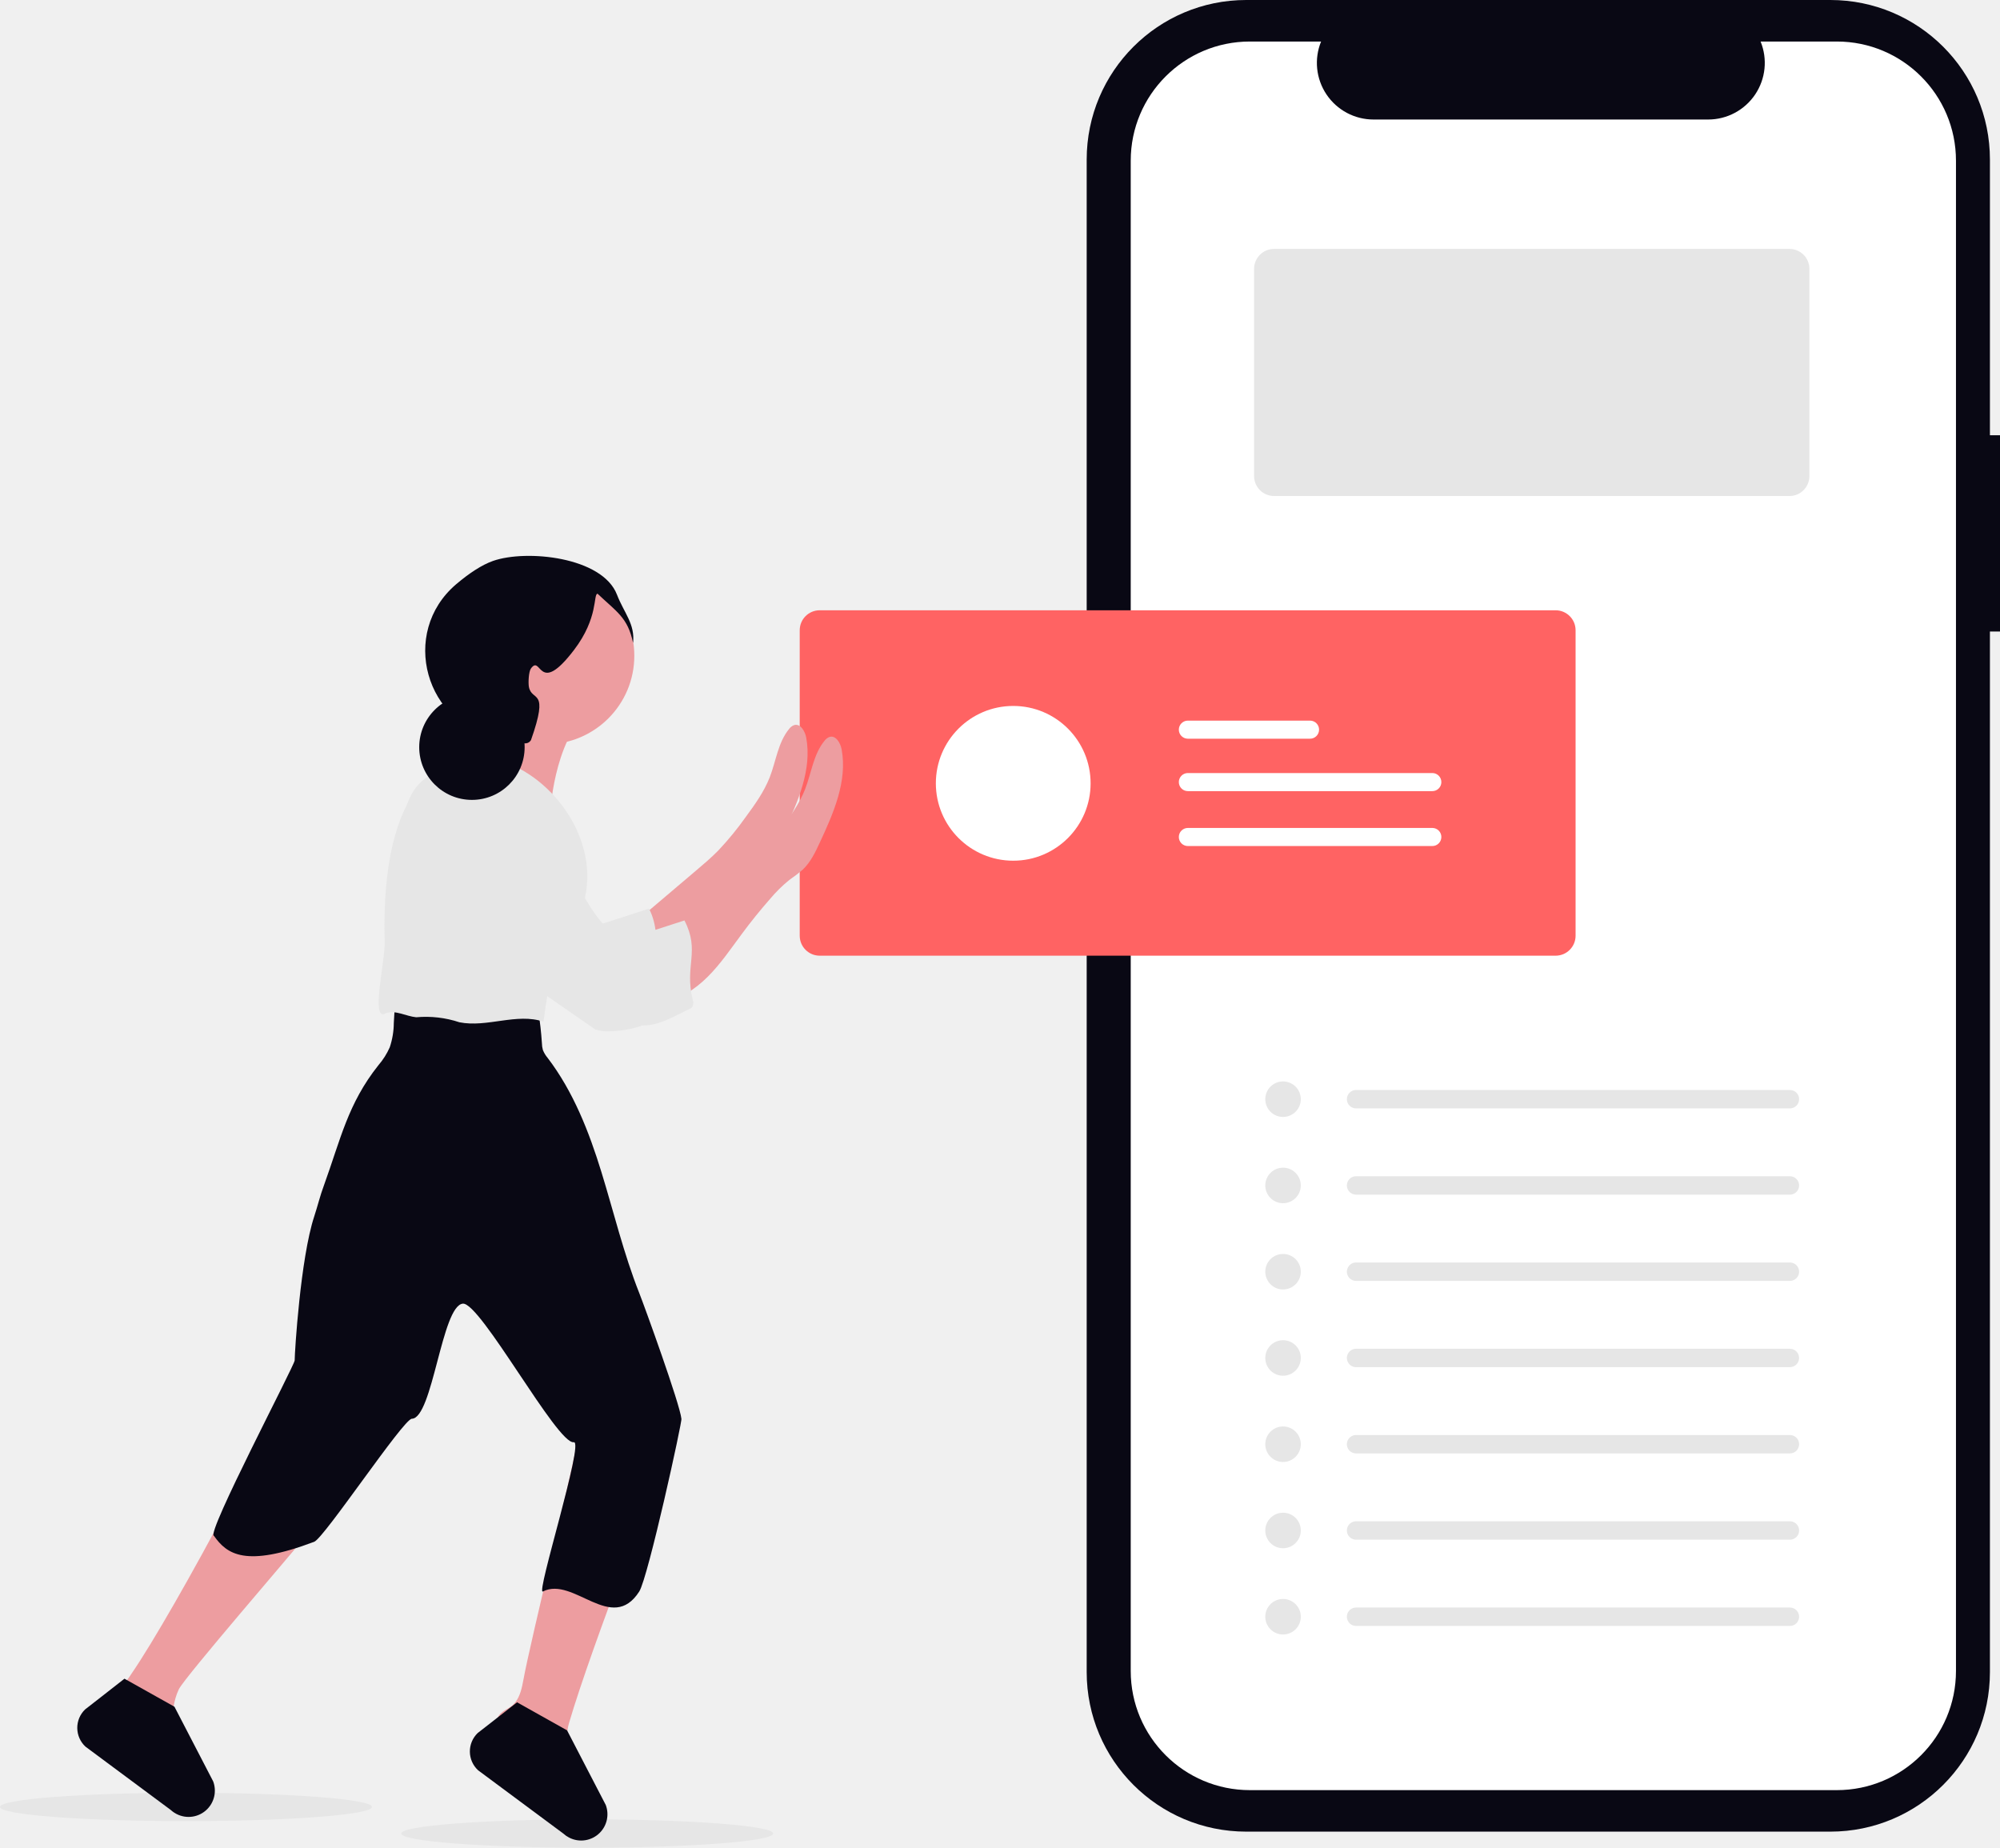
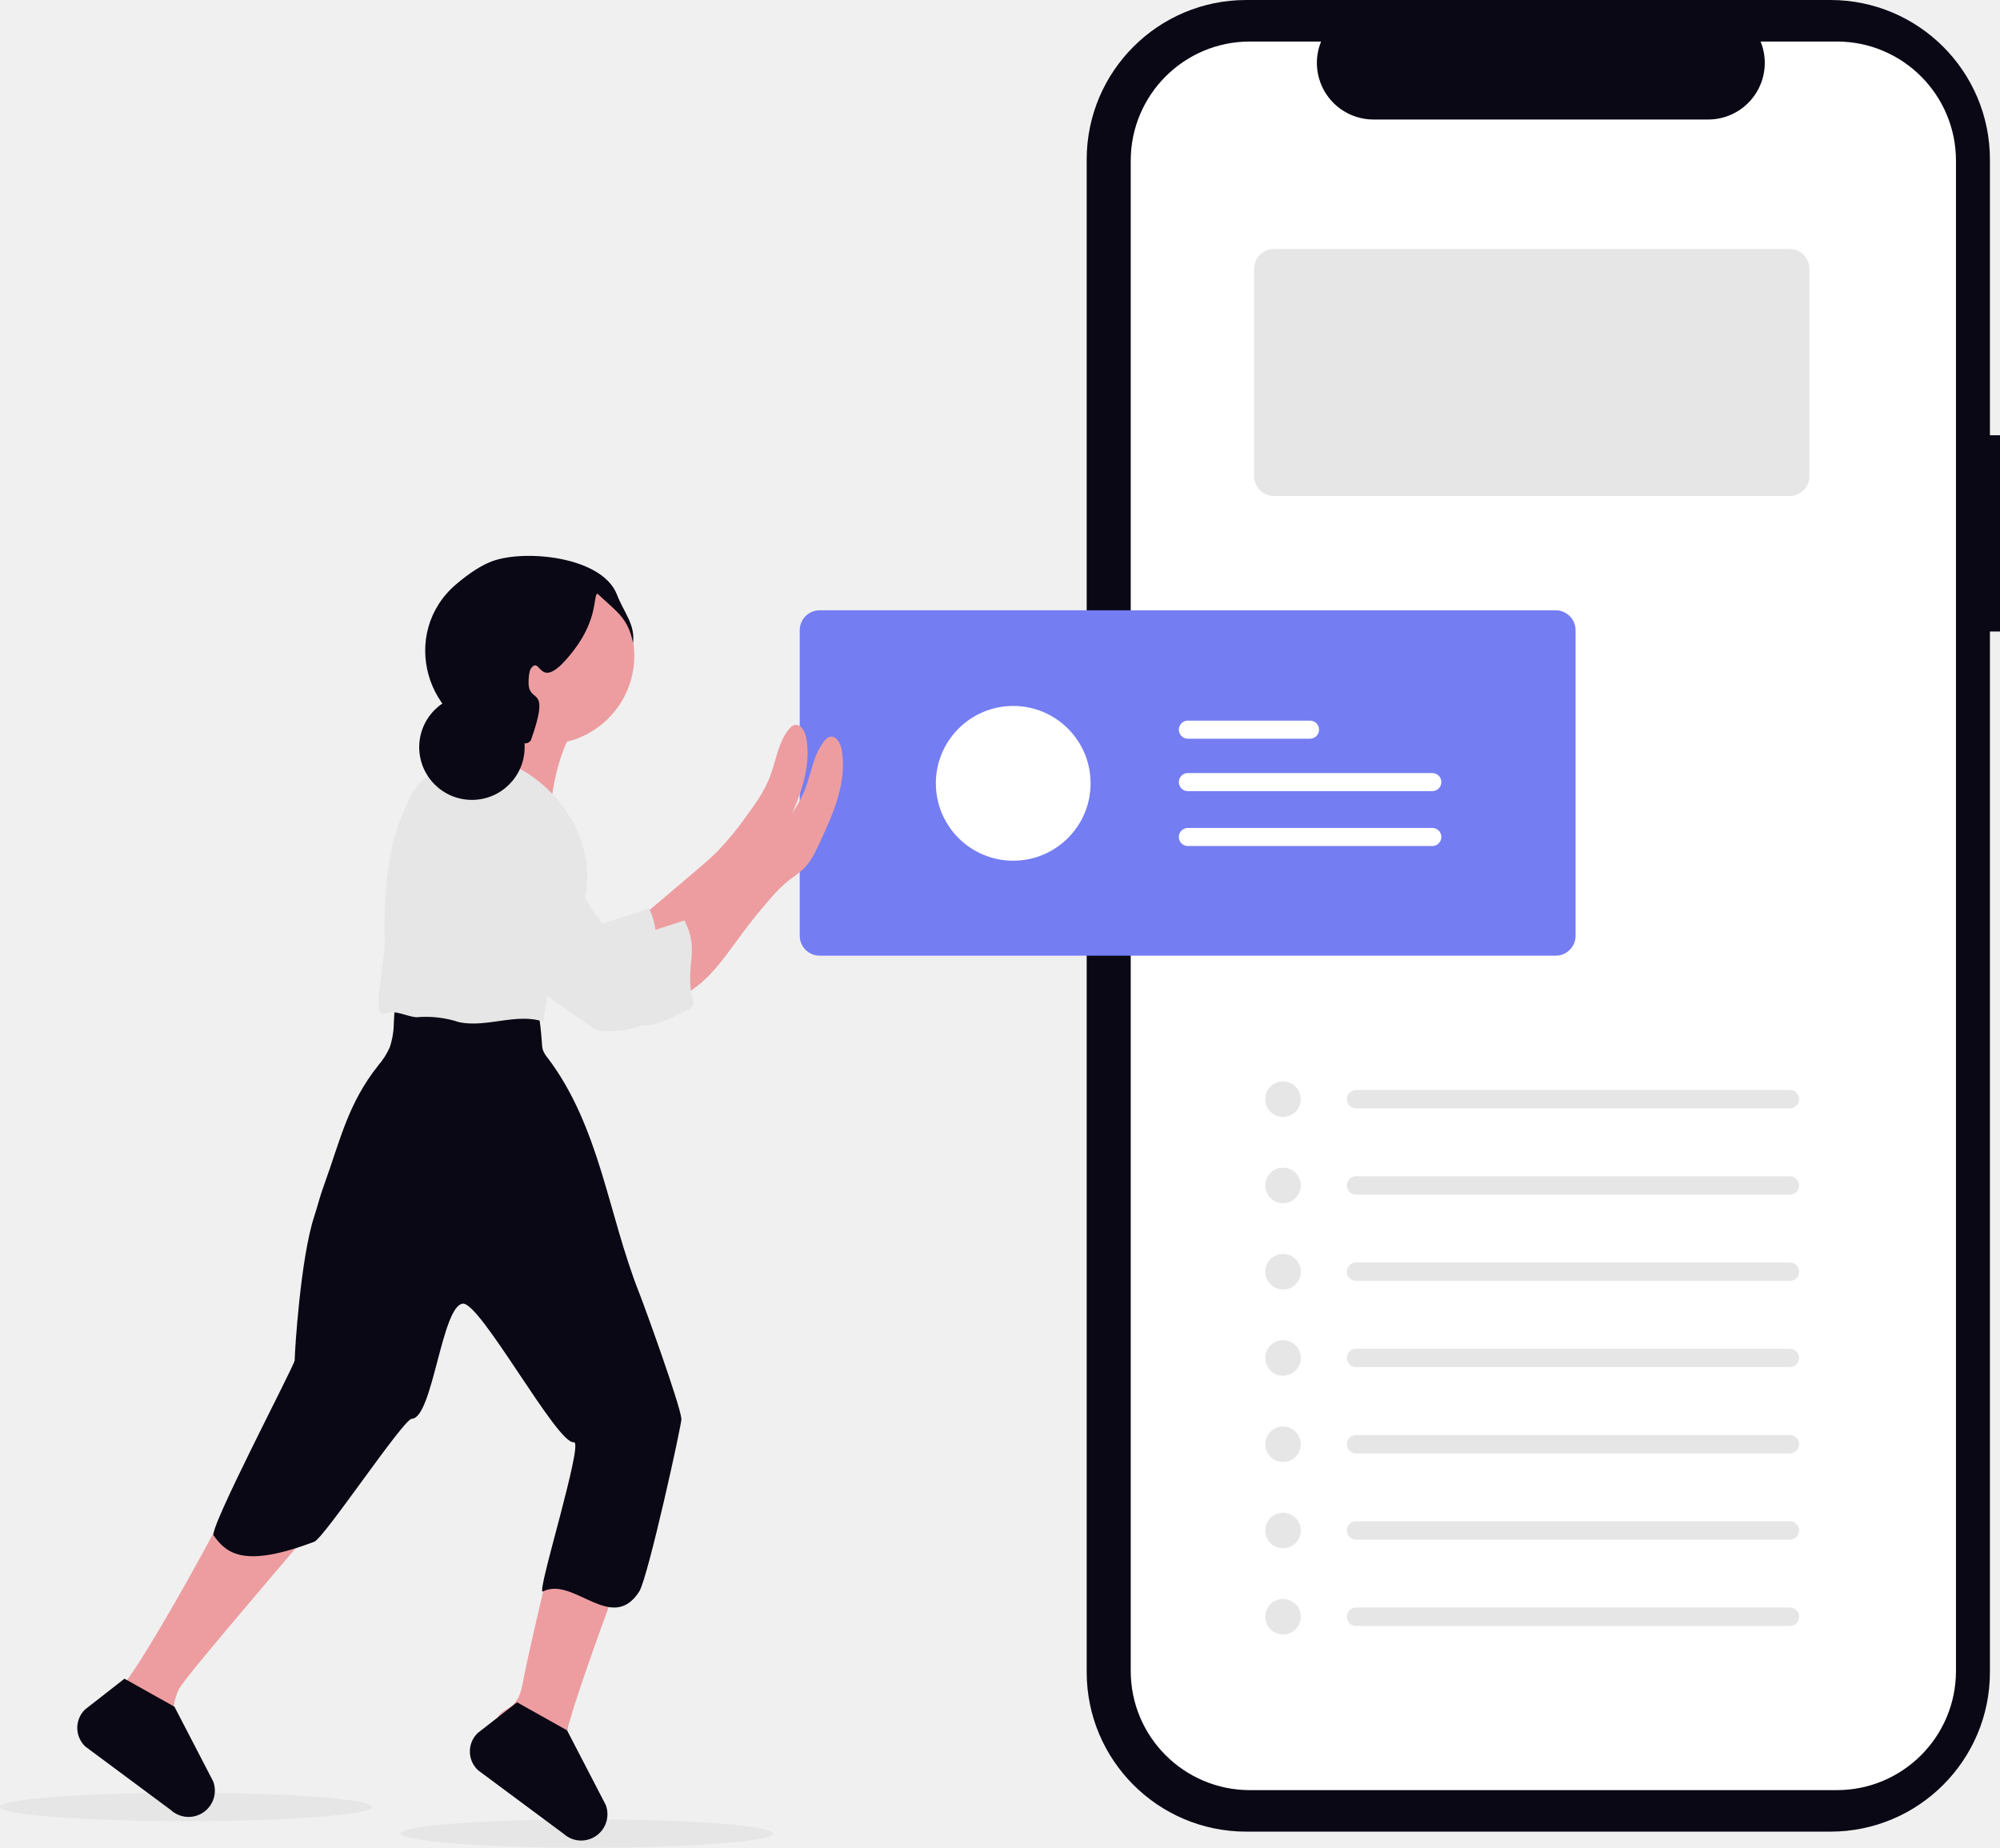
<svg xmlns="http://www.w3.org/2000/svg" width="800.69" height="739.722" viewBox="0 0 800.69 739.722" role="img" artist="Katerina Limpitsouni" source="https://undraw.co/">
  <g transform="translate(-551.019 -104.32)">
    <g transform="translate(986.069 104.32)">
      <g transform="translate(0 0)">
        <path d="M632,253.449h-4.032V143.073A63.883,63.883,0,0,0,564.084,79.19H330.243a63.883,63.883,0,0,0-63.883,63.883v605.52a63.883,63.883,0,0,0,63.883,63.883H564.084a63.883,63.883,0,0,0,63.883-63.883V332.006H632Z" transform="translate(-266.36 -79.19)" fill="#090814" />
        <path d="M566.531,95.686H536.013a22.665,22.665,0,0,1-20.99,31.226H381.049a22.665,22.665,0,0,1-20.991-31.226h-28.5a47.707,47.707,0,0,0-47.707,47.707V748.028a47.706,47.706,0,0,0,47.706,47.706h234.97a47.707,47.707,0,0,0,47.707-47.707V143.393a47.706,47.706,0,0,0-47.7-47.707Z" transform="translate(-266.22 -79.063)" fill="#fff" />
      </g>
      <rect width="222.322" height="98.928" rx="8" transform="translate(67.016 99.651)" fill="#e6e6e6" />
      <g transform="translate(71.5 432.945)">
        <ellipse cx="7.11" cy="7.11" rx="7.11" ry="7.11" transform="translate(0 0)" fill="#e6e6e6" />
        <path d="M695.762,456.411a3.682,3.682,0,1,0,0,7.363H869.319a3.682,3.682,0,1,0,.121-7.363H695.762Z" transform="translate(-659.353 -452.983)" fill="#e6e6e6" />
        <ellipse cx="7.11" cy="7.11" rx="7.11" ry="7.11" transform="translate(0 34.533)" fill="#e6e6e6" />
        <path d="M695.762,491.63a3.682,3.682,0,1,0,0,7.363H869.319a3.682,3.682,0,1,0,.121-7.363H695.762Z" transform="translate(-659.353 -453.669)" fill="#e6e6e6" />
        <ellipse cx="7.11" cy="7.11" rx="7.11" ry="7.11" transform="translate(0 69.066)" fill="#e6e6e6" />
        <path d="M695.762,526.849a3.682,3.682,0,1,0,0,7.363H869.319a3.682,3.682,0,1,0,.121-7.363H695.762Z" transform="translate(-659.353 -454.355)" fill="#e6e6e6" />
        <ellipse cx="7.11" cy="7.11" rx="7.11" ry="7.11" transform="translate(0 103.599)" fill="#e6e6e6" />
        <path d="M695.762,562.068a3.682,3.682,0,1,0,0,7.363H869.319a3.682,3.682,0,0,0,.121-7.363H695.762Z" transform="translate(-659.353 -455.041)" fill="#e6e6e6" />
        <ellipse cx="7.11" cy="7.11" rx="7.11" ry="7.11" transform="translate(0 138.132)" fill="#e6e6e6" />
        <path d="M695.762,597.287a3.682,3.682,0,1,0,0,7.363H869.319a3.682,3.682,0,1,0,.121-7.363H695.762Z" transform="translate(-659.353 -455.727)" fill="#e6e6e6" />
        <ellipse cx="7.11" cy="7.11" rx="7.11" ry="7.11" transform="translate(0 172.664)" fill="#e6e6e6" />
        <path d="M695.762,632.506a3.682,3.682,0,1,0,0,7.363H869.319a3.682,3.682,0,1,0,.121-7.363H695.762Z" transform="translate(-659.353 -456.413)" fill="#e6e6e6" />
        <ellipse cx="7.11" cy="7.11" rx="7.11" ry="7.11" transform="translate(0 207.197)" fill="#e6e6e6" />
        <path d="M695.762,667.725a3.682,3.682,0,1,0,0,7.363H869.319a3.682,3.682,0,1,0,.121-7.363H695.762Z" transform="translate(-659.353 -457.099)" fill="#e6e6e6" />
      </g>
    </g>
    <ellipse cx="74.462" cy="5.679" rx="74.462" ry="5.679" transform="translate(551.019 822.046)" fill="#e6e6e6" />
    <ellipse cx="74.462" cy="5.679" rx="74.462" ry="5.679" transform="translate(711.644 832.684)" fill="#e6e6e6" />
-     <rect width="310.613" height="138.286" rx="8" transform="translate(871.185 348.64)" fill="#ff6363" />
+     <rect width="310.613" height="138.286" rx="8" transform="translate(871.185 348.64)" fill="#747DF2" />
    <circle cx="30.977" cy="30.977" r="30.977" transform="translate(925.683 386.944)" fill="#fff" />
    <path d="M638.3,350.4a3.622,3.622,0,1,0,0,7.244H736.1a3.622,3.622,0,1,0,.119-7.244H638.3Z" transform="translate(388.28 63.403)" fill="#fff" />
    <path d="M638.3,330.67a3.622,3.622,0,1,0,0,7.244h48.842a3.622,3.622,0,1,0,.119-7.244H638.3Z" transform="translate(388.28 62.145)" fill="#fff" />
    <path d="M638.3,371.064a3.622,3.622,0,1,0,0,7.244H736.1a3.622,3.622,0,1,0,.119-7.244H638.3Z" transform="translate(388.28 64.72)" fill="#fff" />
    <g transform="translate(581.953 326.865)">
      <path d="M356.457,578c.4,9.879-5.909,18.636-11.817,26.506-2.694,3.687-27.735,28.669-35.3,39.588-1.832,2.647-46.8,54.549-49.1,59.359a22.813,22.813,0,0,0-1.335,3.533c-1.347,4.609-1.406,9.572-1.288,14.488v3.439c.236,7.5.579,15.044,2.363,22.311.26,1.064.555,2.139.709,3.214a10.335,10.335,0,0,1-1.347-1.052L234.9,731.252l-1.524-1.134c-1.56-4.514-3.037-9.076-4.7-13.531-.993-2.647.071-5.672,1.82-7.882a44.566,44.566,0,0,1,6.24-5.7,36.652,36.652,0,0,0,4.609-5.862C258.207,672.6,305.7,584.527,309.163,566.8a40.539,40.539,0,0,1,13.826-.177l24.379,3.238c2.635.355,5.519.839,7.232,2.86A8.907,8.907,0,0,1,356.457,578Z" transform="translate(-219.577 -249.711)" fill="#ed9da0" />
      <path d="M451.009,598.518a26.074,26.074,0,0,1-3.817,10.352c-2.505,3.817-31.281,77.829-40.226,108.389-1.643,5.613-.78,11.037-.957,12.916-.142,1.56-.272,3.12-.39,4.668-.165,1.926-.3,3.853-.437,5.767-.366,5.07-.685,10.4,1.454,15.008.839,1.82,2.1,3.392,2.659,5.211A10.312,10.312,0,0,1,407,759.223l-24.438-18.14a112.147,112.147,0,0,1-4.6-17.336c-.615-3.344-.91-7.185,1.182-9.749a4.609,4.609,0,0,1,.39-.449,10.748,10.748,0,0,1,2.269-1.631,18.9,18.9,0,0,0,2.174-1.395,8.191,8.191,0,0,0,1.394-1.394c2.009-2.482,2.73-5.968,3.333-9.241,2.363-13.4,22.382-95.626,22-97.659-.414-2-11.782-21.153-19.581-25.407A89.269,89.269,0,0,1,418.393,561.2a10.788,10.788,0,0,1,5.613-.957,9.3,9.3,0,0,1,2.907,1.182c5.353,3,9.454,7.729,13.377,12.456C446.14,580.993,451.99,589.36,451.009,598.518Z" transform="translate(-210.065 -250.089)" fill="#ed9da0" />
      <path d="M403.247,672.782c-2.985,1.527,16.718-60.438,12.351-59.761-6.557,1.016-37.382-56.146-44.407-55.476-8.447.806-12.058,45.861-20.412,46.082-3.384.089-35.094,47.749-39.093,49.258-27.564,10.39-34.913,5.023-40.147-2.4-3.214-.78,32.344-68.372,32.332-70.215,0-3.214,2.32-40.91,7.815-57.608,1.371-4.148,2.363-8.4,3.912-12.5,6.689-18.482,9.56-32.663,21.779-48.049a28.741,28.741,0,0,0,4.562-7.2,31.375,31.375,0,0,0,1.619-9.726l.674-11.569c18.116-.851,35.712-.508,53.438,3.321a3.628,3.628,0,0,1,3.734,3.519v.026q1.028,6.346,1.442,12.751a10.527,10.527,0,0,0,.4,2.789,11.57,11.57,0,0,0,1.914,3.155c10.257,13.448,16.544,29.543,21.508,45.662s8.91,32.687,15.15,48.451c2.151,5.436,16.309,44.513,16.876,50.339.525.39-13.341,63.628-16.876,69.155C430.841,689.948,415.483,666.531,403.247,672.782Z" transform="translate(-216.833 -258.182)" fill="#090814" />
      <path d="M454.507,390.795c3.12-2.635,6.24-5.282,9.1-8.189a124.731,124.731,0,0,0,11.156-13.637c3.616-4.928,7.209-9.974,9.454-15.67,2.541-6.523,3.321-13.944,7.74-19.357a4.431,4.431,0,0,1,2-1.56c2.517-.792,4.4,2.363,4.881,4.975,2.364,12.786-3.273,25.549-8.757,37.343-1.808,3.888-3.7,7.882-6.83,10.825a64.029,64.029,0,0,1-5.377,4.124,56.293,56.293,0,0,0-7.61,7.492q-5.909,6.712-11.238,13.909c-4.408,5.909-8.544,12.1-13.767,17.313s-11.758,9.454-19.073,10.482c2.092-.284,1.406-12.562,1.182-14.11-.319-2.245-1.855-4.892-1.9-7.09-.059-2.694,1.04-3.084,3.262-4.975Z" transform="translate(-207.009 -264.618)" fill="#ed9da0" />
      <path d="M371.286,314.588s-7.09,35.452-15.363,41.361,44.906,13,44.906,13,1.182-28.362,15.363-41.361S371.286,314.588,371.286,314.588Z" transform="translate(-211.497 -265.744)" fill="#ed9da0" />
      <path d="M419.687,453.109a15.835,15.835,0,0,0,5.424.709,42.542,42.542,0,0,0,17.915-4.172,3.3,3.3,0,0,0,1.347-.969,3.616,3.616,0,0,0,.059-2.9c-3.333-13.472,3.1-28.752-3.285-41.065-6.937,2.257-14.547,4.727-21.484,6.925a7.858,7.858,0,0,1-3.356.567,7.091,7.091,0,0,1-3.616-1.973c-7.516-6.5-12.255-15.552-16.544-24.5s-8.5-18.175-15.256-25.455-13.082-11.132-22.961-10.08a14.819,14.819,0,0,0-9.076,4.845c-5.578,6-6.689,15.138-4.727,23.1s6.464,15.02,11.144,21.744c6.1,8.768,12.656,17.407,21.129,23.918a159.263,159.263,0,0,0,14.252,9.206" transform="translate(-212.251 -263.485)" fill="#e6e6e6" />
      <circle cx="35.452" cy="35.452" r="35.452" transform="translate(152.107 4.528)" fill="#ed9da0" />
      <path d="M414.609,405.858c-10.658,12.567-12.91,28.623-15.091,44.469-10.707-3.628-22.571,2.458-33.656.236a42.606,42.606,0,0,0-17.3-2.008c-4.1-.391-8.166-2.967-12.077-1.655-6.5,4.119-.17-21.4-.557-28.811C332.52,293,433.979,353.852,414.609,405.858Z" transform="translate(-212.869 -263.846)" fill="#e6e6e6" />
      <path d="M467.838,395.238c3.12-2.635,6.24-5.282,9.1-8.189a124.733,124.733,0,0,0,11.156-13.637c3.616-4.928,7.209-9.974,9.454-15.67,2.541-6.523,3.321-13.944,7.74-19.357a4.432,4.432,0,0,1,2-1.56c2.517-.792,4.4,2.363,4.881,4.975,2.364,12.786-3.273,25.549-8.757,37.343-1.808,3.888-3.7,7.882-6.83,10.825a64.044,64.044,0,0,1-5.377,4.124,56.289,56.289,0,0,0-7.61,7.492q-5.909,6.712-11.238,13.909c-4.408,5.909-8.544,12.1-13.767,17.312s-11.758,9.454-19.073,10.482c2.092-.284,1.406-12.562,1.182-14.11-.319-2.245-1.855-4.892-1.9-7.09-.059-2.694,1.04-3.084,3.262-4.975Z" transform="translate(-206.159 -264.335)" fill="#ed9da0" />
      <path d="M371.261,354.647a14.819,14.819,0,0,0-9.076,4.845c-5.578,6-6.689,15.138-4.727,23.1s6.464,15.02,11.144,21.744c6.1,8.768,12.656,17.407,21.13,23.918a159.259,159.259,0,0,0,14.252,9.206c8.16,5.026,16,3.461,23.481,9.454a19.734,19.734,0,0,0,5.554,3.545,15.836,15.836,0,0,0,5.424.709c6.2-.067,12.319-3.855,17.915-6.535a3.3,3.3,0,0,0,1.347-.969,3.616,3.616,0,0,0,.059-2.9c-3.332-13.472,3.1-19.3-3.285-31.612-6.937,2.257-14.547,4.727-21.484,6.925a7.86,7.86,0,0,1-3.356.567,7.091,7.091,0,0,1-3.616-1.973c-7.516-6.5-12.255-15.552-16.544-24.5s-8.5-18.175-15.256-25.455S381.14,353.6,371.261,354.647Z" transform="translate(-211.401 -263.202)" fill="#e6e6e6" />
      <path d="M419.907,752.335a10.5,10.5,0,0,1-12.361,1.938,10.311,10.311,0,0,1-2.292-1.607l-24.438-18.14-9.69-7.2a10.258,10.258,0,0,1-.154-14.878l6.429-5.011,2.659-2.08,3.569-2.789,3.12-2.434,20.019,11.227.343.662,15.15,29.212a10.532,10.532,0,0,1-2.352,11.1Z" transform="translate(-210.681 -241.169)" fill="#090814" />
      <path d="M272.154,743.448a10.5,10.5,0,0,1-12.361,1.938,10.957,10.957,0,0,1-.945-.555,10.338,10.338,0,0,1-1.347-1.052l-24.438-18.14-1.524-1.134-8.166-6.062a10.258,10.258,0,0,1-.154-14.878l6.429-5.011,2.659-2.08,3.569-2.789,3.12-2.434.508.284,17.561,9.844,1.95,1.1.343.662,15.15,29.212A10.532,10.532,0,0,1,272.154,743.448Z" transform="translate(-220.099 -241.735)" fill="#090814" />
      <path d="M479.712,34.837c-2.083-10.192-6.655-12.49-14.227-19.7-1.8.254.474,9.573-9.432,22.554-14.4,18.87-12.965,1.569-17.223,7.381-.924,1.262-1.124,5.815-.82,7.381,1.2,6.189,8.3.146.82,21.324-1.113,1.647-2.426,1.247-4.1,1.23-.13,0,.72-.163-2.46-.82-1.518-.313-3.642-.684-6.189-1.113-29.587-4.985-40.035-42.318-17.166-61.741,5.2-4.419,10.31-7.768,14.743-9.32,13.353-4.674,43.778-1.636,49.62,13.533,2.786,7.236,7.289,11.727,6.435,19.289Z" transform="translate(-257.201 0)" fill="#090814" />
      <ellipse cx="21.102" cy="21.102" rx="21.102" ry="21.102" transform="translate(136.898 55.483)" fill="#090814" />
    </g>
  </g>
</svg>
